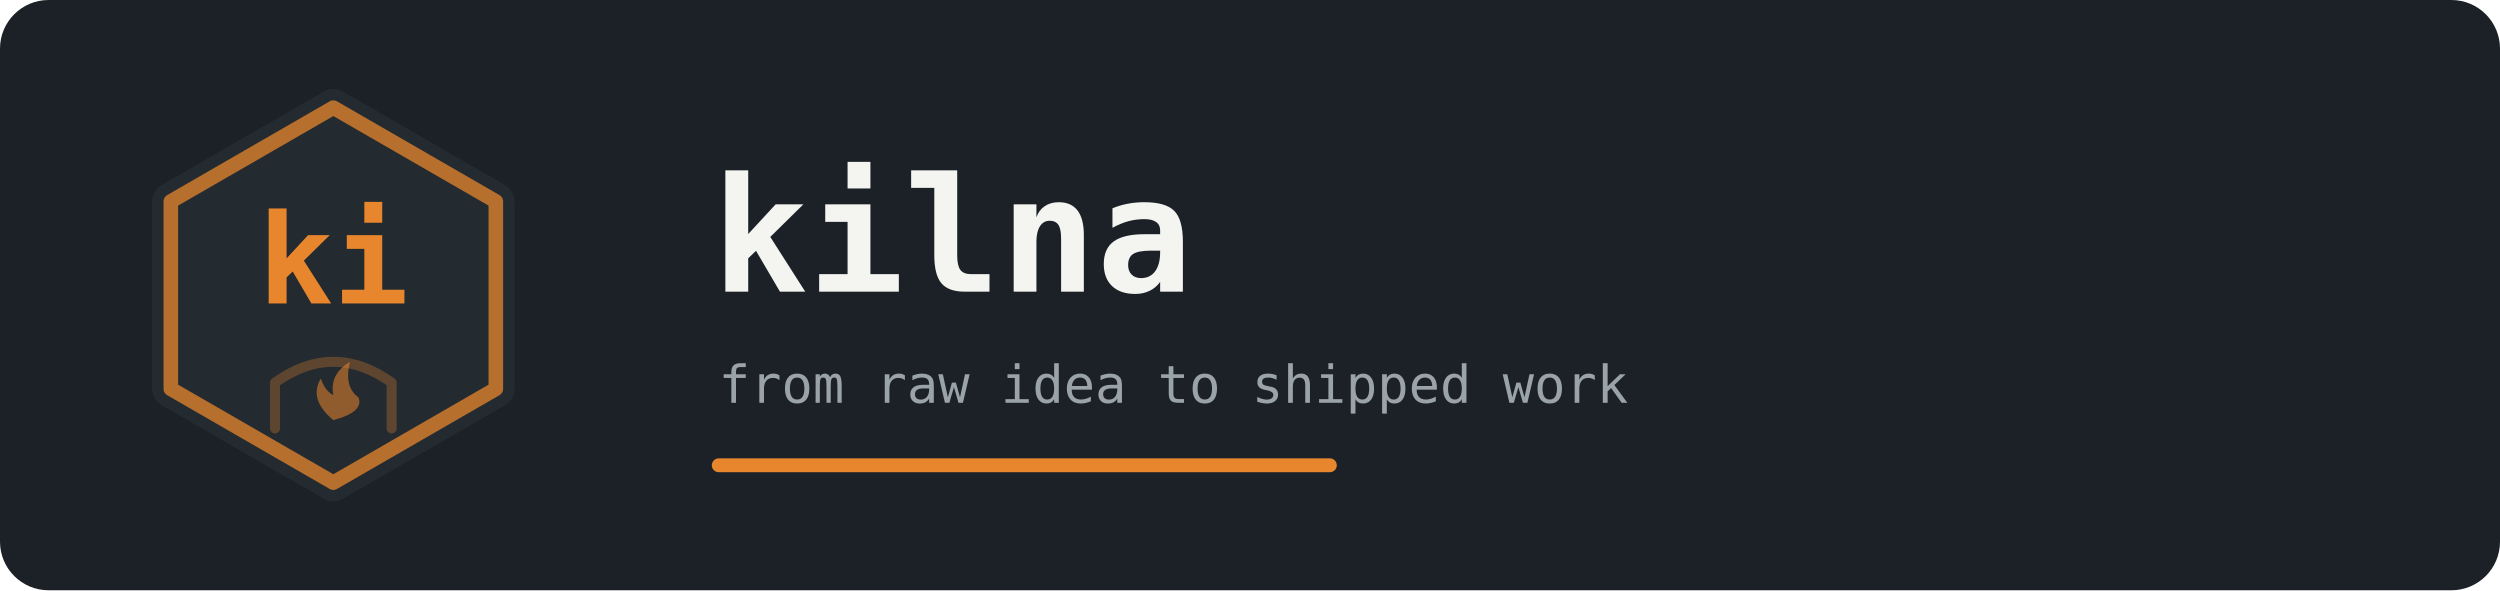
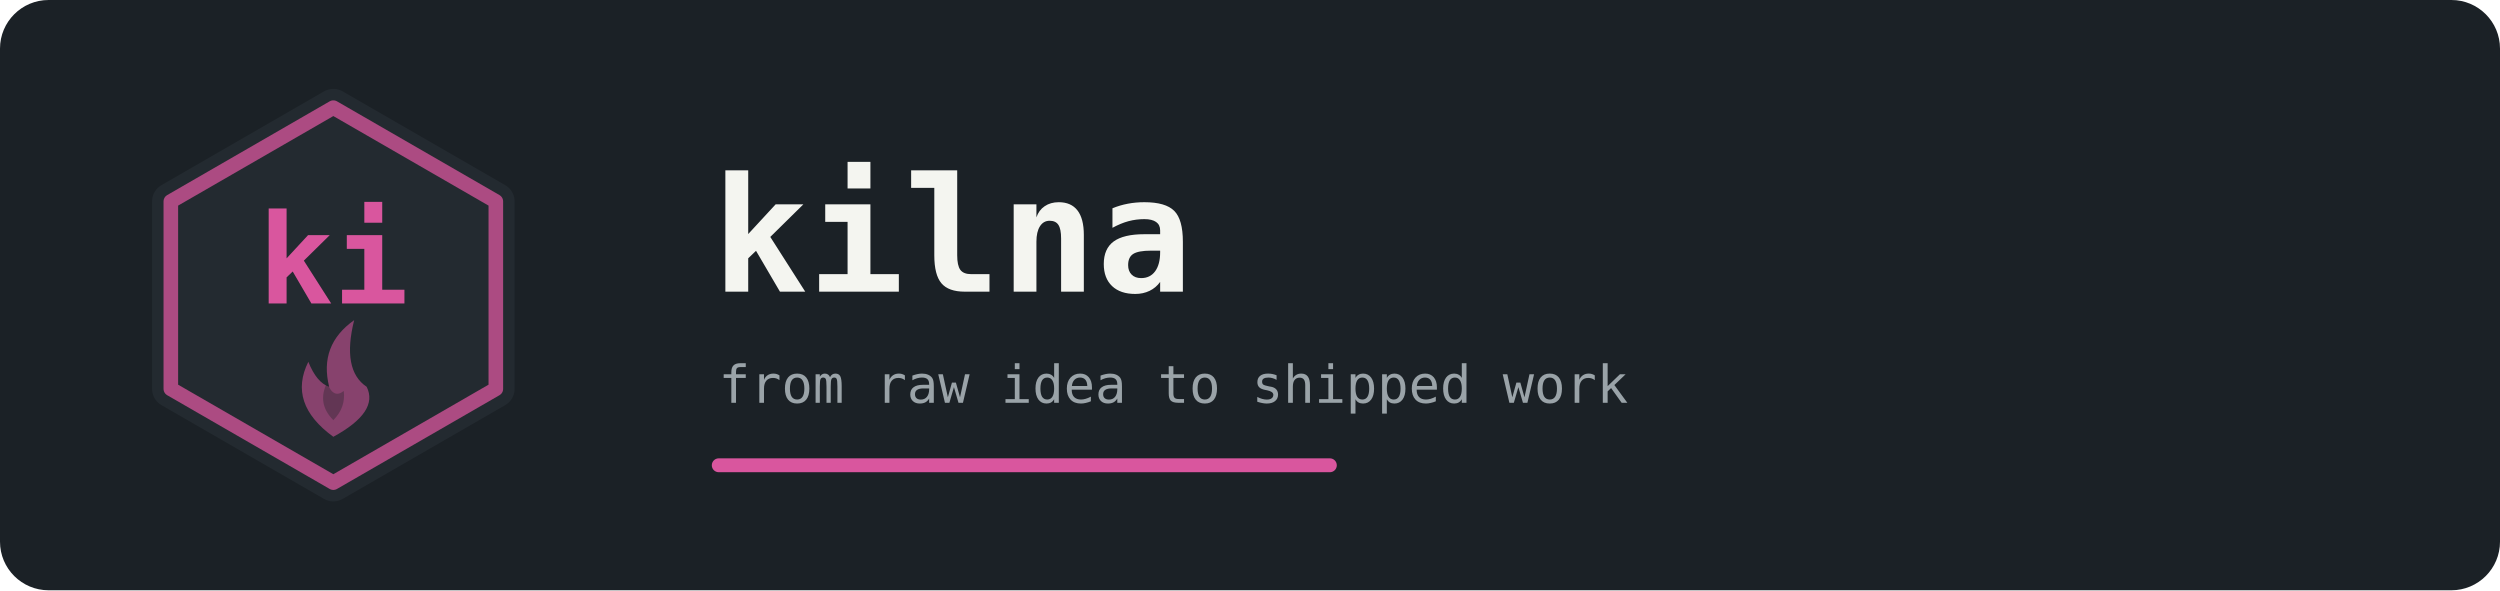
<svg xmlns="http://www.w3.org/2000/svg" width="720" height="170" viewBox="0 0 720 170">
  <rect width="720" height="170" rx="14" fill="#1B2126" />
  <g transform="translate(36 25) scale(1.2)">
    <polygon points="50,5 89,27.5 89,72.5 50,95 11,72.5 11,27.5" fill="#232A30" stroke="#232A30" stroke-width="9" stroke-linejoin="round" />
-     <polygon points="50,5 89,27.5 89,72.5 50,95 11,72.5 11,27.5" fill="none" stroke="#E8862D" stroke-opacity="0.75" stroke-width="3.5" stroke-linejoin="round" />
-     <text x="50" y="52" text-anchor="middle" font-family="&quot;Cascadia Code&quot;,&quot;JetBrains Mono&quot;,Consolas,ui-monospace,monospace" font-weight="700" font-size="30" fill="#E8862D">ki</text>
-     <g transform="translate(0 6)" stroke-linecap="round" stroke-linejoin="round">
-       <path d="M36 76 L36 65 Q50 55 64 65 L64 76" fill="none" stroke="#E8862D" stroke-opacity="0.3" stroke-width="2.4" />
-       <path d="M50 74 Q44 69 47 64 Q48 67 50 68 Q49 63 54 60 Q52.5 66 56 68.5 Q57.5 72 50 74 Z" fill="#E8862D" fill-opacity="0.55" />
+     <polygon points="50,5 89,27.5 89,72.5 50,95 11,72.5 11,27.5" fill="none" stroke="#D9569E" stroke-opacity="0.75" stroke-width="3.5" stroke-linejoin="round" />
+     <text x="50" y="52" text-anchor="middle" font-family="&quot;Cascadia Code&quot;,&quot;JetBrains Mono&quot;,Consolas,ui-monospace,monospace" font-weight="700" font-size="30" fill="#D9569E">ki</text>
+     <g transform="translate(0 6)">
+       <path d="M50 78 Q39 70 44 60 Q46 65 49 66 Q46.5 56 55 50 Q52 62 58 66 Q61 72 50 78 Z" fill="#D9569E" fill-opacity="0.55" />
+       <path d="M50 74 Q46 70 48.5 65 Q50 69 52.5 67 Q53 71 50 74 Z" fill="#1B2126" fill-opacity="0.34" />
    </g>
  </g>
  <text x="205" y="84" font-family="&quot;Cascadia Code&quot;,&quot;JetBrains Mono&quot;,Consolas,ui-monospace,monospace" font-weight="700" font-size="46" fill="#F4F5F0">kilna</text>
  <text x="207" y="116" font-family="&quot;Cascadia Code&quot;,&quot;JetBrains Mono&quot;,Consolas,ui-monospace,monospace" font-size="15" fill="#9AA3A8">from raw idea to shipped work</text>
-   <rect x="205" y="132" width="180" height="4" rx="2" fill="#E8862D" />
+   <rect x="205" y="132" width="180" height="4" rx="2" fill="#D9569E" />
</svg>
